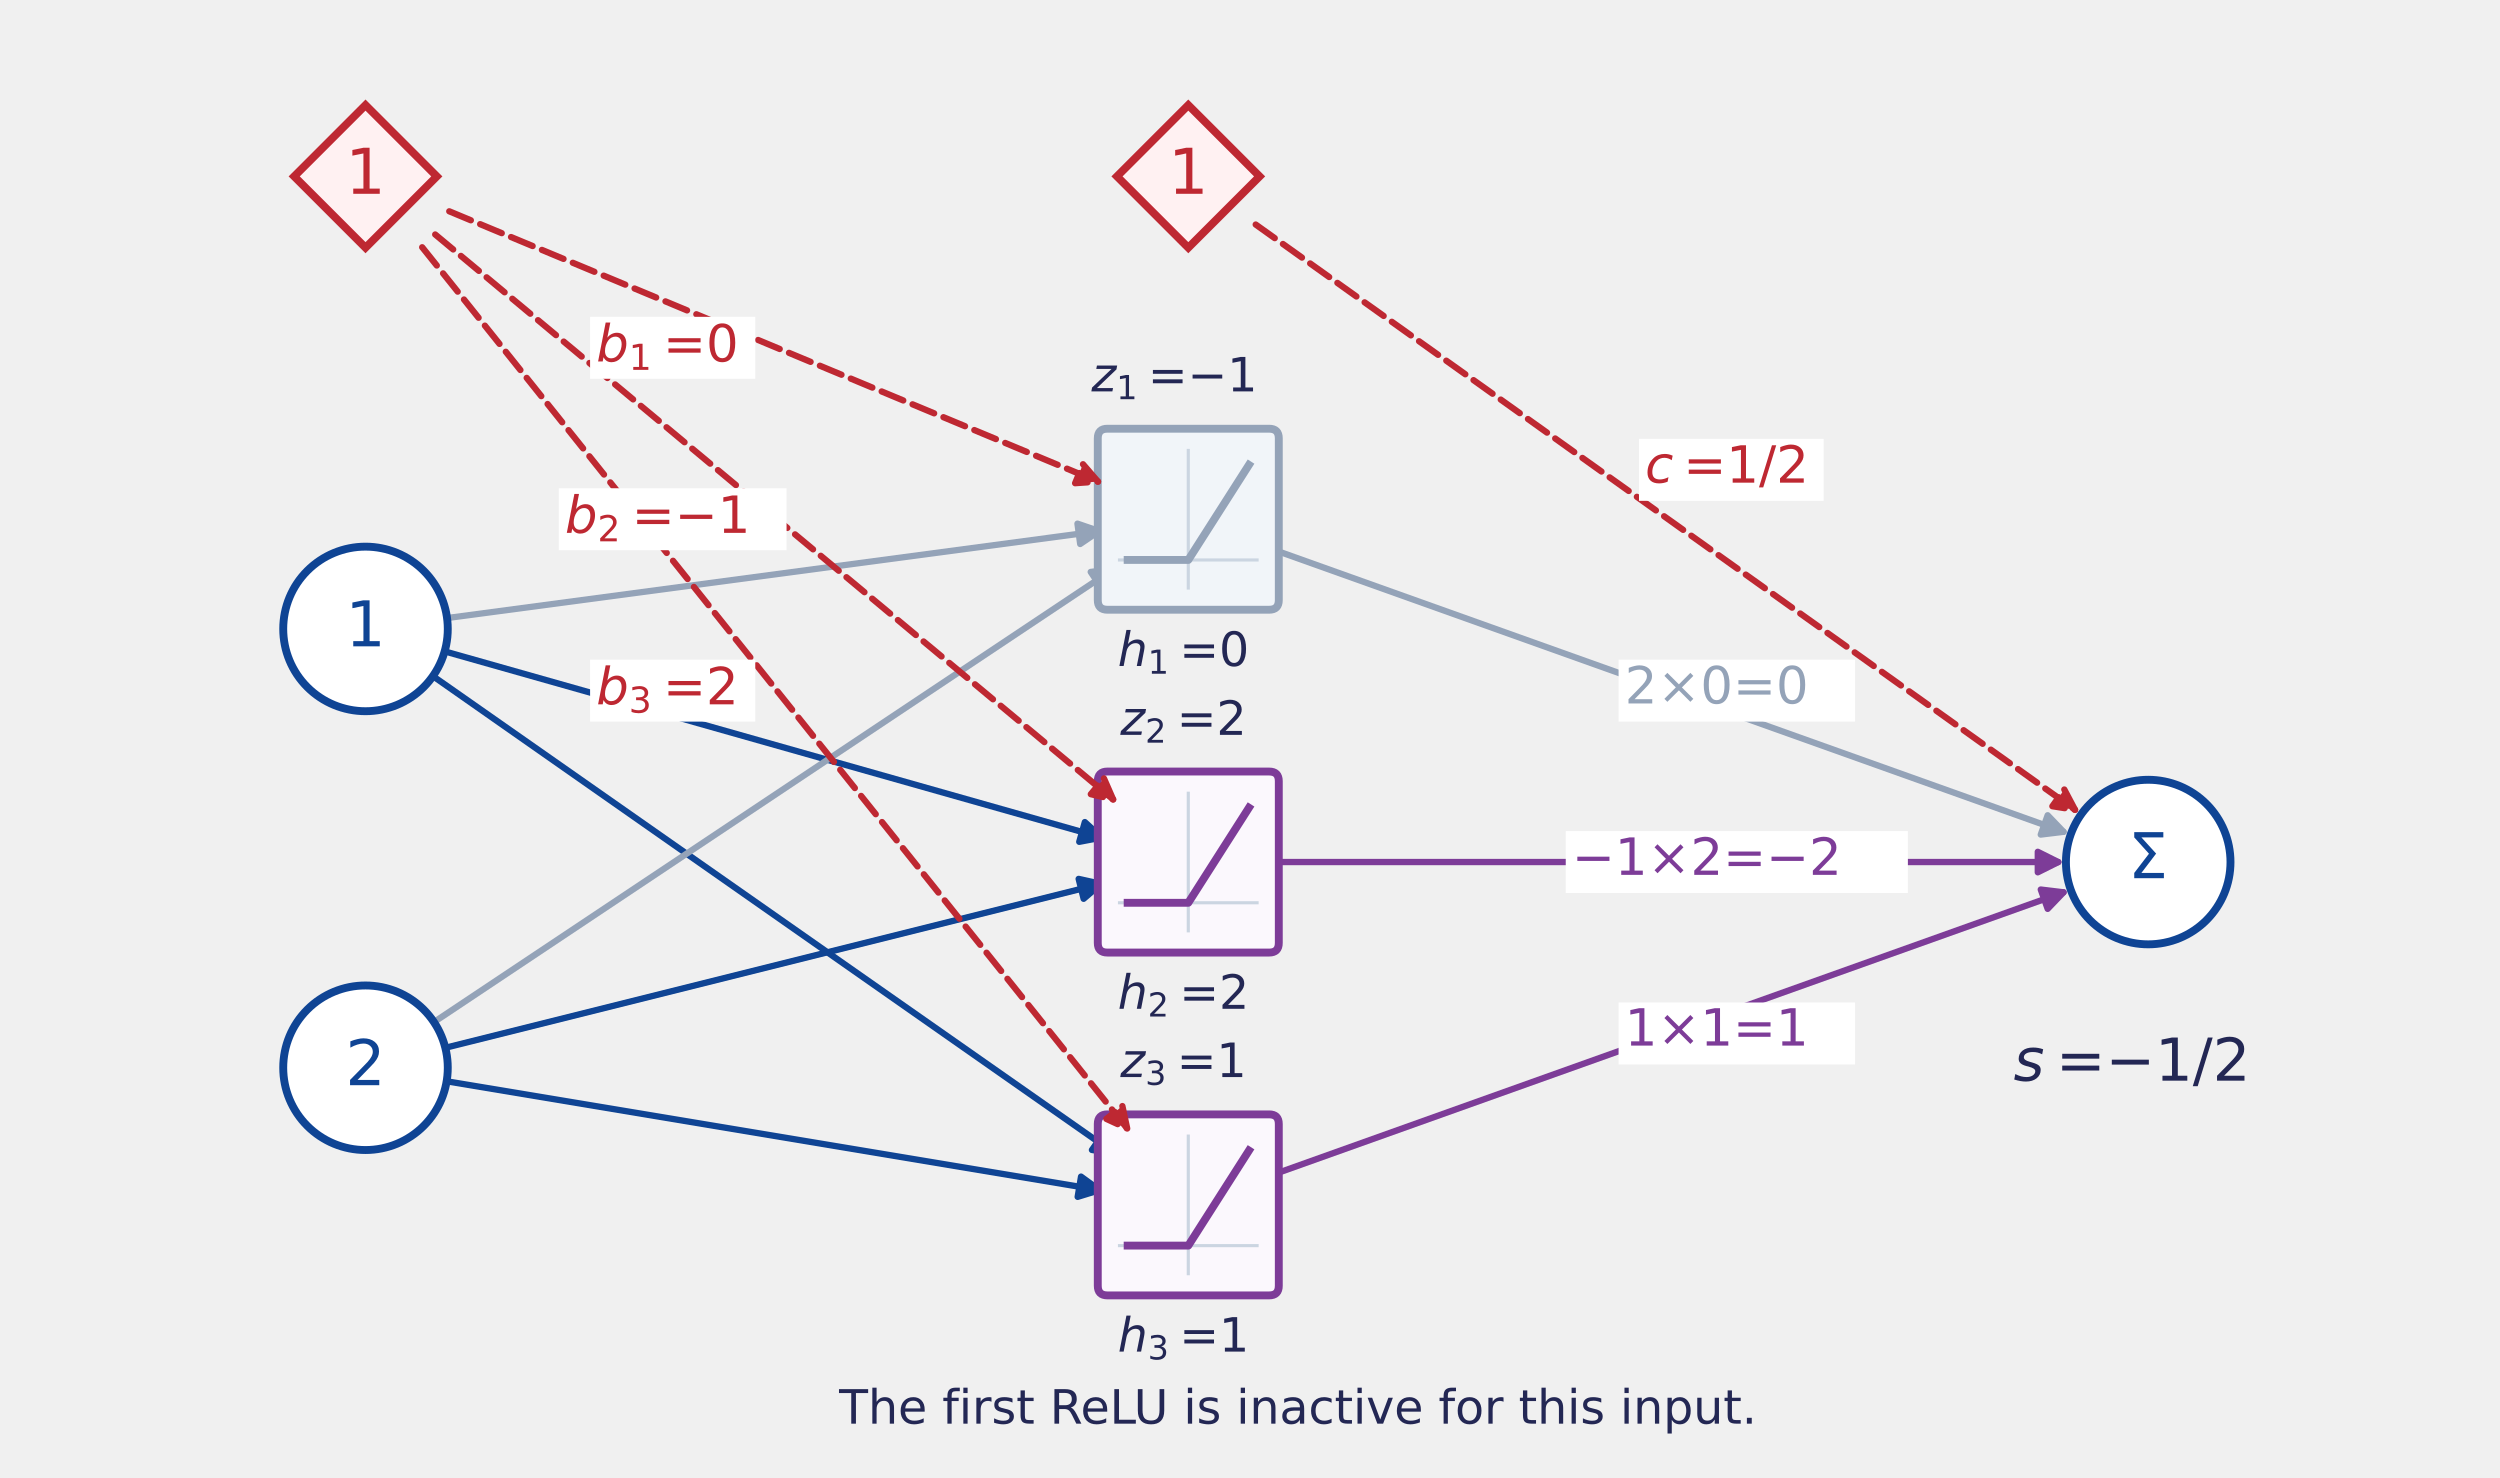
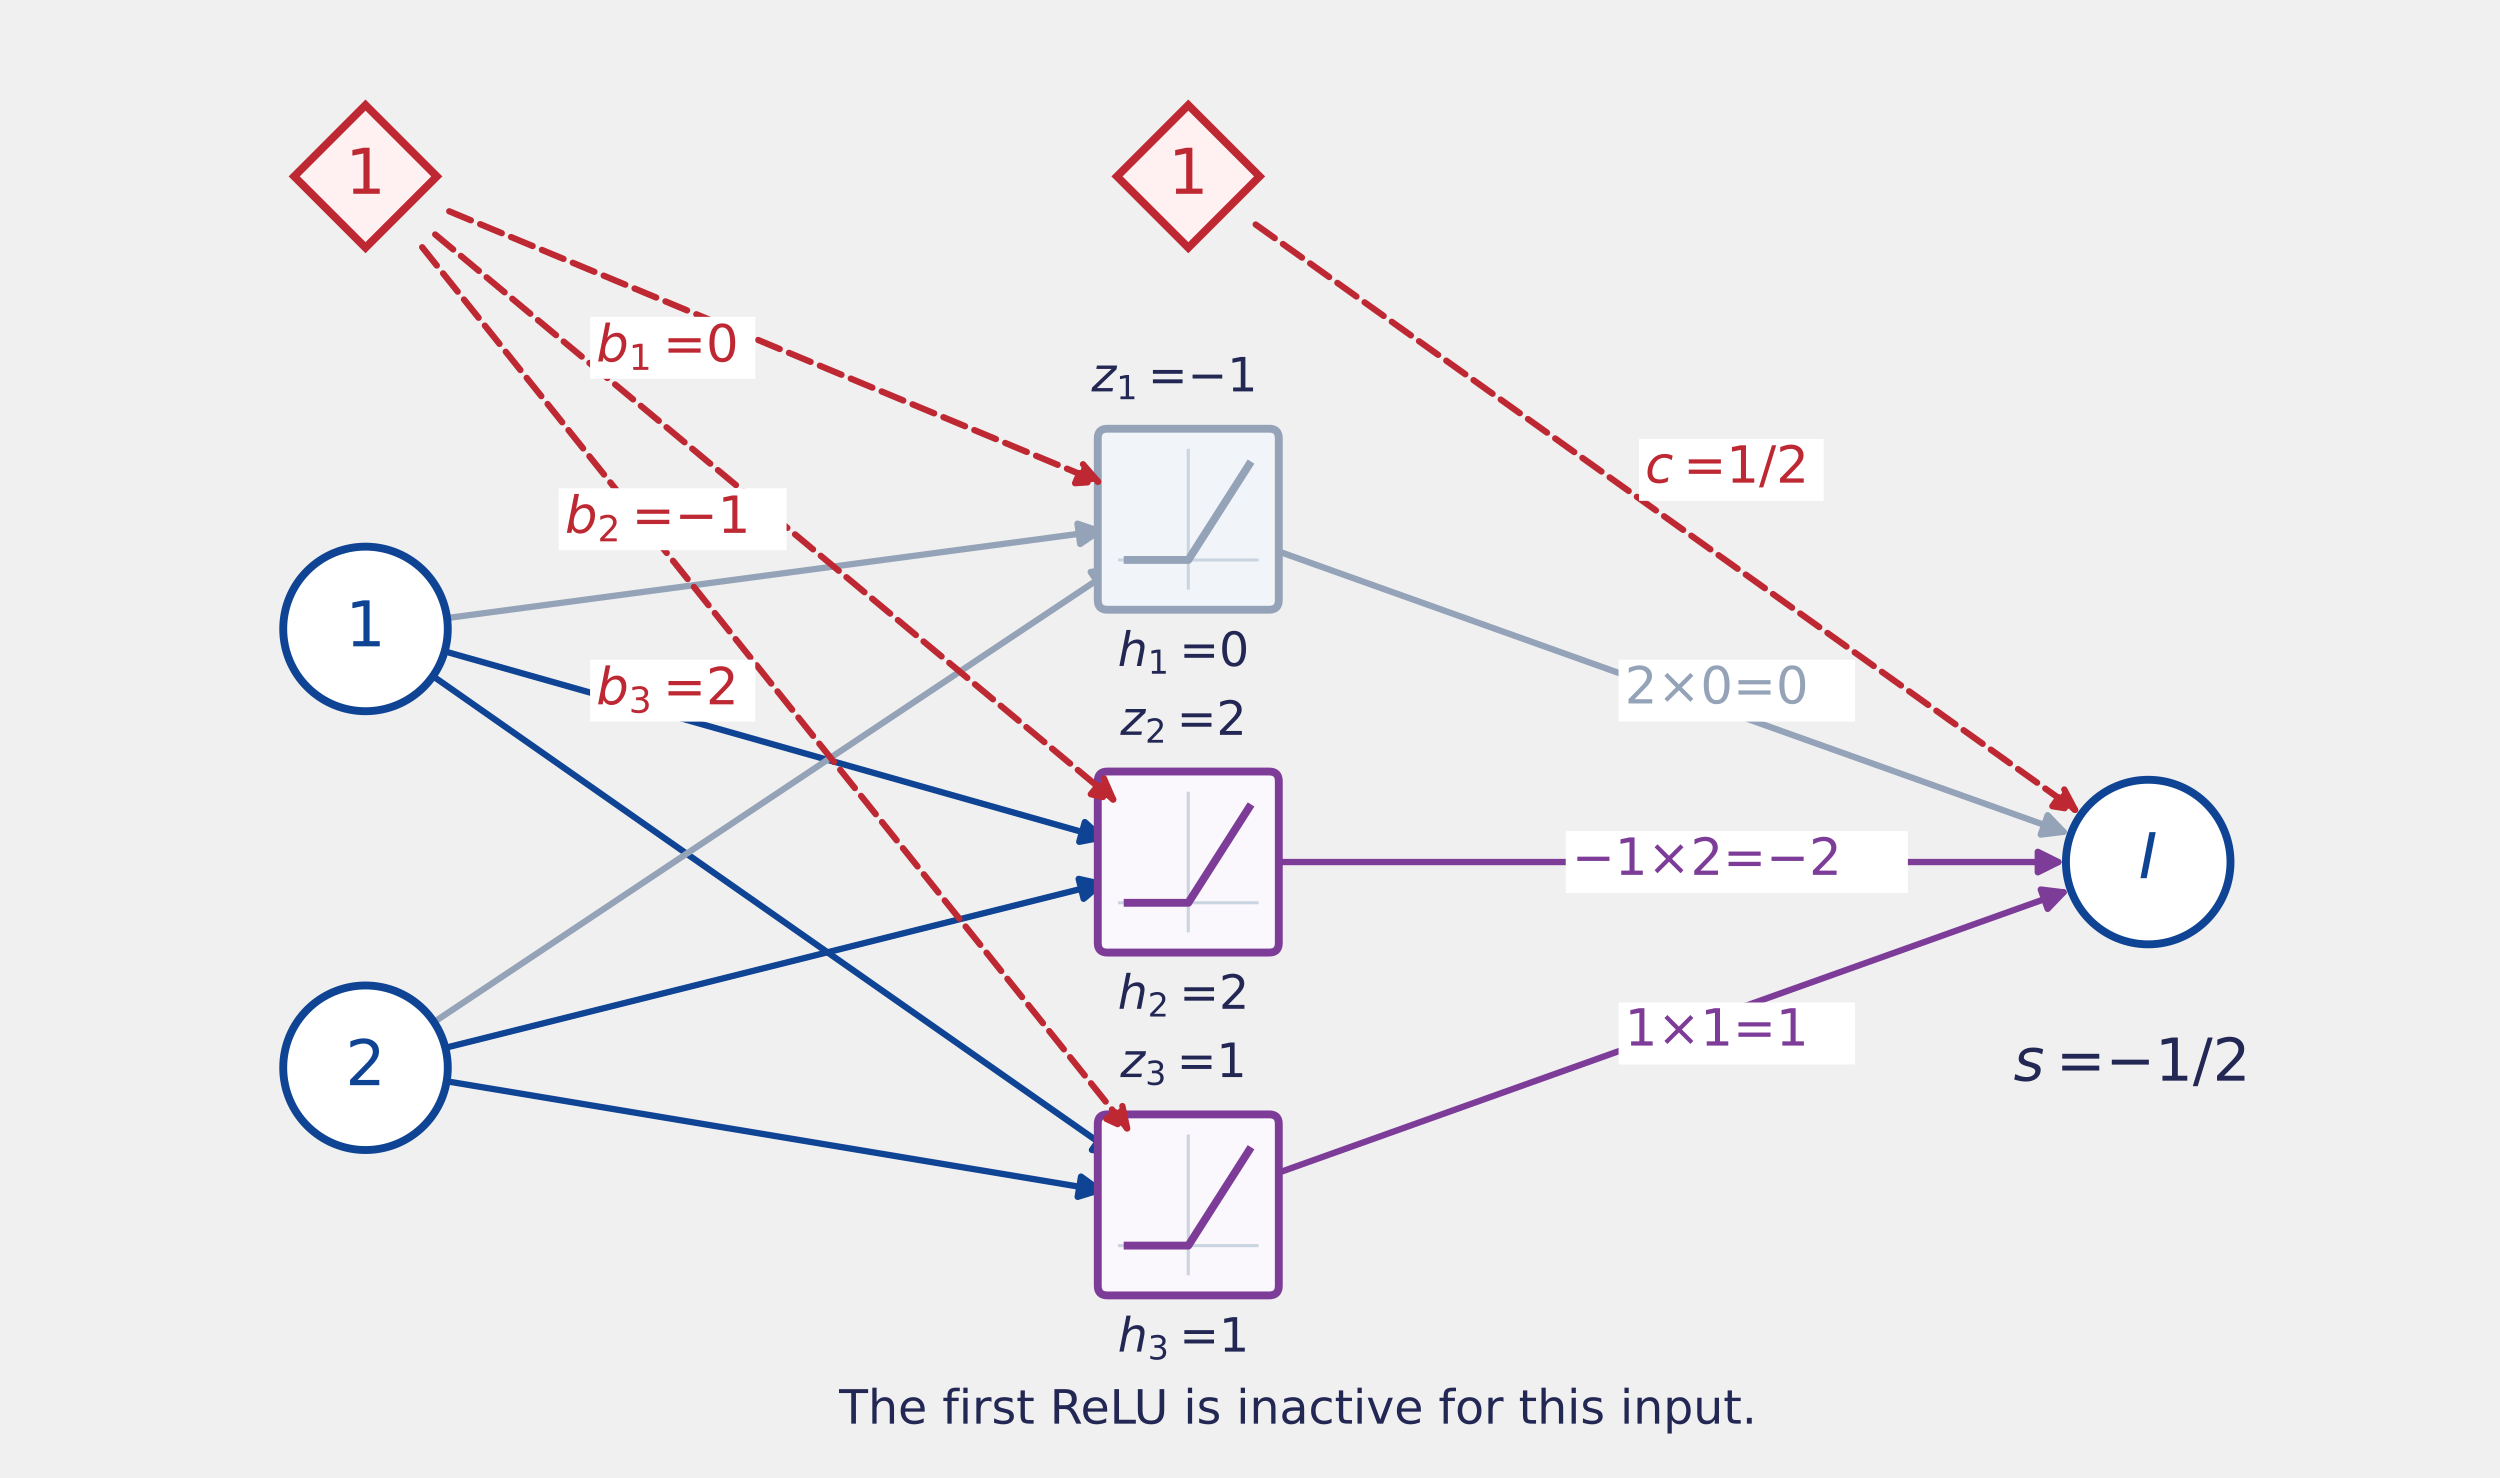
<svg xmlns="http://www.w3.org/2000/svg" width="633.6pt" height="374.4pt" viewBox="0 0 633.6 374.4" version="1.1">
  <defs>
    <style type="text/css">*{stroke-linejoin: round; stroke-linecap: butt}</style>
  </defs>
  <g id="figure_1">
    <g id="patch_1">
      <path d="M 0 374.4  L 633.6 374.4  L 633.6 0  L 0 0  L 0 374.4  z " style="fill: none" />
    </g>
    <g id="axes_1">
      <g id="patch_2">
        <path d="M 113.445 156.621  Q 196.895 145.495 278.572 134.604  " clip-path="url(#p3b1c80c759)" style="fill: none; stroke: #94a3b8; stroke-width: 1.6; stroke-linecap: round" />
        <path d="M 273.074 132.714  L 278.572 134.604  L 273.762 137.869  L 273.074 132.714  z " clip-path="url(#p3b1c80c759)" style="fill: #94a3b8; stroke: #94a3b8; stroke-width: 1.6; stroke-linecap: round" />
      </g>
      <g id="patch_3">
        <path d="M 112.834 165.12  Q 196.895 188.937 279.235 212.267  " clip-path="url(#p3b1c80c759)" style="fill: none; stroke: #0f4494; stroke-width: 1.6; stroke-linecap: round" />
        <path d="M 274.941 208.348  L 279.235 212.267  L 273.523 213.351  L 274.941 208.348  z " clip-path="url(#p3b1c80c759)" style="fill: #0f4494; stroke: #0f4494; stroke-width: 1.6; stroke-linecap: round" />
      </g>
      <g id="patch_4">
        <path d="M 109.837 171.439  Q 196.897 232.381 282.491 292.297  " clip-path="url(#p3b1c80c759)" style="fill: none; stroke: #0f4494; stroke-width: 1.6; stroke-linecap: round" />
        <path d="M 279.722 287.185  L 282.491 292.297  L 276.74 291.445  L 279.722 287.185  z " clip-path="url(#p3b1c80c759)" style="fill: #0f4494; stroke: #0f4494; stroke-width: 1.6; stroke-linecap: round" />
      </g>
      <g id="patch_5">
        <path d="M 110.104 258.963  Q 196.897 201.102 282.201 144.232  " clip-path="url(#p3b1c80c759)" style="fill: none; stroke: #94a3b8; stroke-width: 1.6; stroke-linecap: round" />
        <path d="M 276.432 144.953  L 282.201 144.232  L 279.316 149.28  L 276.432 144.953  z " clip-path="url(#p3b1c80c759)" style="fill: #94a3b8; stroke: #94a3b8; stroke-width: 1.6; stroke-linecap: round" />
      </g>
      <g id="patch_6">
        <path d="M 113.006 265.518  Q 196.895 244.545 279.049 224.007  " clip-path="url(#p3b1c80c759)" style="fill: none; stroke: #0f4494; stroke-width: 1.6; stroke-linecap: round" />
        <path d="M 273.374 222.746  L 279.049 224.007  L 274.635 227.791  L 273.374 222.746  z " clip-path="url(#p3b1c80c759)" style="fill: #0f4494; stroke: #0f4494; stroke-width: 1.6; stroke-linecap: round" />
      </g>
      <g id="patch_7">
        <path d="M 113.35 274.064  Q 196.897 287.989 278.679 301.619  " clip-path="url(#p3b1c80c759)" style="fill: none; stroke: #0f4494; stroke-width: 1.6; stroke-linecap: round" />
        <path d="M 273.977 298.2  L 278.679 301.619  L 273.123 303.329  L 273.977 298.2  z " clip-path="url(#p3b1c80c759)" style="fill: #0f4494; stroke: #0f4494; stroke-width: 1.6; stroke-linecap: round" />
      </g>
      <g id="patch_8">
        <path d="M 320.935 138.655  Q 422.801 175.035 522.981 210.814  " clip-path="url(#p3b1c80c759)" style="fill: none; stroke: #94a3b8; stroke-width: 1.6; stroke-linecap: round" />
        <path d="M 518.959 206.617  L 522.981 210.814  L 517.21 211.514  L 518.959 206.617  z " clip-path="url(#p3b1c80c759)" style="fill: #94a3b8; stroke: #94a3b8; stroke-width: 1.6; stroke-linecap: round" />
      </g>
      <g id="patch_9">
        <path d="M 322.16 218.479  Q 422.802 218.479 521.656 218.479  " clip-path="url(#p3b1c80c759)" style="fill: none; stroke: #7d3c98; stroke-width: 1.6; stroke-linecap: round" />
        <path d="M 516.456 215.879  L 521.656 218.479  L 516.456 221.079  L 516.456 215.879  z " clip-path="url(#p3b1c80c759)" style="fill: #7d3c98; stroke: #7d3c98; stroke-width: 1.6; stroke-linecap: round" />
      </g>
      <g id="patch_10">
        <path d="M 320.935 298.303  Q 422.801 261.923 522.981 226.144  " clip-path="url(#p3b1c80c759)" style="fill: none; stroke: #7d3c98; stroke-width: 1.6; stroke-linecap: round" />
        <path d="M 517.21 225.445  L 522.981 226.144  L 518.959 230.342  L 517.21 225.445  z " clip-path="url(#p3b1c80c759)" style="fill: #7d3c98; stroke: #7d3c98; stroke-width: 1.6; stroke-linecap: round" />
      </g>
      <g id="patch_11">
        <path d="M 92.632 180.249  C 98.163 180.249 103.467 178.052 107.378 174.141  C 111.288 170.231 113.485 164.926 113.485 159.396  C 113.485 153.866 111.288 148.562 107.378 144.651  C 103.467 140.741 98.163 138.543 92.632 138.543  C 87.102 138.543 81.798 140.741 77.887 144.651  C 73.977 148.562 71.78 153.866 71.78 159.396  C 71.78 164.926 73.977 170.231 77.887 174.141  C 81.798 178.052 87.102 180.249 92.632 180.249  z " clip-path="url(#p3b1c80c759)" style="fill: #ffffff; stroke: #0f4494; stroke-width: 2; stroke-linejoin: miter" />
      </g>
      <g id="patch_12">
        <path d="M 92.632 291.464  C 98.163 291.464 103.467 289.267 107.378 285.356  C 111.288 281.446 113.485 276.141 113.485 270.611  C 113.485 265.081 111.288 259.777 107.378 255.866  C 103.467 251.956 98.163 249.758 92.632 249.758  C 87.102 249.758 81.798 251.956 77.887 255.866  C 73.977 259.777 71.78 265.081 71.78 270.611  C 71.78 276.141 73.977 281.446 77.887 285.356  C 81.798 289.267 87.102 291.464 92.632 291.464  z " clip-path="url(#p3b1c80c759)" style="fill: #ffffff; stroke: #0f4494; stroke-width: 2; stroke-linejoin: miter" />
      </g>
      <g id="patch_13">
        <path d="M 280.655 154.531  L 321.666 154.531  Q 324.098 154.531 324.098 152.098  L 324.098 111.087  Q 324.098 108.654 321.666 108.654  L 280.655 108.654  Q 278.222 108.654 278.222 111.087  L 278.222 152.098  Q 278.222 154.531 280.655 154.531  z " clip-path="url(#p3b1c80c759)" style="fill: #f1f5f9; stroke: #94a3b8; stroke-width: 2; stroke-linejoin: miter" />
      </g>
      <g id="patch_14">
        <path d="M 280.655 241.417  L 321.666 241.417  Q 324.098 241.417 324.098 238.984  L 324.098 197.974  Q 324.098 195.541 321.666 195.541  L 280.655 195.541  Q 278.222 195.541 278.222 197.974  L 278.222 238.984  Q 278.222 241.417 280.655 241.417  z " clip-path="url(#p3b1c80c759)" style="fill: #fbf8fd; stroke: #7d3c98; stroke-width: 2; stroke-linejoin: miter" />
      </g>
      <g id="patch_15">
        <path d="M 280.655 328.304  L 321.666 328.304  Q 324.098 328.304 324.098 325.871  L 324.098 284.861  Q 324.098 282.428 321.666 282.428  L 280.655 282.428  Q 278.222 282.428 278.222 284.861  L 278.222 325.871  Q 278.222 328.304 280.655 328.304  z " clip-path="url(#p3b1c80c759)" style="fill: #fbf8fd; stroke: #7d3c98; stroke-width: 2; stroke-linejoin: miter" />
      </g>
      <g id="patch_16">
        <path d="M 544.443 239.332  C 549.973 239.332 555.278 237.135 559.188 233.224  C 563.099 229.314 565.296 224.009 565.296 218.479  C 565.296 212.949 563.099 207.645 559.188 203.734  C 555.278 199.824 549.973 197.626 544.443 197.626  C 538.913 197.626 533.608 199.824 529.698 203.734  C 525.787 207.645 523.59 212.949 523.59 218.479  C 523.59 224.009 525.787 229.314 529.698 233.224  C 533.608 237.135 538.913 239.332 544.443 239.332  z " clip-path="url(#p3b1c80c759)" style="fill: #ffffff; stroke: #0f4494; stroke-width: 2; stroke-linejoin: miter" />
      </g>
      <g id="patch_17">
        <path d="M 92.632 26.633  L 110.705 44.706  L 92.632 62.778  L 74.56 44.706  z " clip-path="url(#p3b1c80c759)" style="fill: #fff1f2; stroke: #be2832; stroke-width: 2; stroke-linejoin: miter" />
      </g>
      <g id="patch_18">
        <path d="M 301.16 26.633  L 319.233 44.706  L 301.16 62.778  L 283.088 44.706  z " clip-path="url(#p3b1c80c759)" style="fill: #fff1f2; stroke: #be2832; stroke-width: 2; stroke-linejoin: miter" />
      </g>
      <g id="patch_19">
        <path d="M 113.865 53.553  Q 196.897 88.149 278.278 122.058  " clip-path="url(#p3b1c80c759)" style="fill: none; stroke-dasharray: 5.92,2.56; stroke-dashoffset: 0; stroke: #be2832; stroke-width: 1.6; stroke-linecap: round" />
        <path d="M 274.478 117.658  L 278.278 122.058  L 272.478 122.458  L 274.478 117.658  z " clip-path="url(#p3b1c80c759)" style="fill: #be2832; stroke-dasharray: 5.92,2.56; stroke-dashoffset: 0; stroke: #be2832; stroke-width: 1.6; stroke-linecap: round" />
      </g>
      <g id="patch_20">
        <path d="M 110.301 59.43  Q 196.896 131.593 282.117 202.61  " clip-path="url(#p3b1c80c759)" style="fill: none; stroke-dasharray: 5.92,2.56; stroke-dashoffset: 0; stroke: #be2832; stroke-width: 1.6; stroke-linecap: round" />
        <path d="M 279.787 197.284  L 282.117 202.61  L 276.458 201.278  L 279.787 197.284  z " clip-path="url(#p3b1c80c759)" style="fill: #be2832; stroke-dasharray: 5.92,2.56; stroke-dashoffset: 0; stroke: #be2832; stroke-width: 1.6; stroke-linecap: round" />
      </g>
      <g id="patch_21">
        <path d="M 107 62.666  Q 196.897 175.037 285.677 286.012  " clip-path="url(#p3b1c80c759)" style="fill: none; stroke-dasharray: 5.92,2.56; stroke-dashoffset: 0; stroke: #be2832; stroke-width: 1.6; stroke-linecap: round" />
        <path d="M 284.459 280.327  L 285.677 286.012  L 280.398 283.575  L 284.459 280.327  z " clip-path="url(#p3b1c80c759)" style="fill: #be2832; stroke-dasharray: 5.92,2.56; stroke-dashoffset: 0; stroke: #be2832; stroke-width: 1.6; stroke-linecap: round" />
      </g>
      <g id="patch_22">
        <path d="M 318.248 56.911  Q 422.801 131.592 525.899 205.234  " clip-path="url(#p3b1c80c759)" style="fill: none; stroke-dasharray: 5.92,2.56; stroke-dashoffset: 0; stroke: #be2832; stroke-width: 1.6; stroke-linecap: round" />
        <path d="M 523.179 200.095  L 525.899 205.234  L 520.157 204.327  L 523.179 200.095  z " clip-path="url(#p3b1c80c759)" style="fill: #be2832; stroke-dasharray: 5.92,2.56; stroke-dashoffset: 0; stroke: #be2832; stroke-width: 1.6; stroke-linecap: round" />
      </g>
      <g id="text_1">
        <g id="patch_23">
          <path d="M 410.214 182.887  L 470.144 182.887  L 470.144 167.185  L 410.214 167.185  z " style="fill: #ffffff" />
        </g>
        <g style="fill: #94a3b8" transform="translate(411.7741 178.6231)">
          <text>
            <tspan style="font: 13px 'DejaVu Sans'" x="0 10.804 24.229 35.033 48.458" y="-0.344">2×0=0</tspan>
          </text>
        </g>
      </g>
      <g id="text_2">
        <g id="patch_24">
          <path d="M 396.824 226.33  L 483.534 226.33  L 483.534 210.628  L 396.824 210.628  z " style="fill: #ffffff" />
        </g>
        <g style="fill: #7d3c98" transform="translate(398.3841 222.0664)">
          <text>
            <tspan style="font: 13px 'DejaVu Sans'" x="0 10.893 21.696 35.122 45.925 61.883 75.309" y="-0.344">−1×2=−2</tspan>
          </text>
        </g>
      </g>
      <g id="text_3">
        <g id="patch_25">
          <path d="M 410.214 269.773  L 470.144 269.773  L 470.144 254.072  L 410.214 254.072  z " style="fill: #ffffff" />
        </g>
        <g style="fill: #7d3c98" transform="translate(411.7741 265.5097)">
          <text>
            <tspan style="font: 13px 'DejaVu Sans'" x="0 10.804 24.229 35.033 48.458" y="-0.516">1×1=1</tspan>
          </text>
        </g>
      </g>
      <g id="text_4">
        <text style="fill: #0f4494; font: 16px 'DejaVu Sans'; text-anchor: middle" x="92.632" y="163.811" transform="rotate(-0 92.63237 163.8113)">1</text>
      </g>
      <g id="text_5">
        <text style="fill: #0f4494; font: 16px 'DejaVu Sans'; text-anchor: middle" x="92.632" y="275.026" transform="rotate(-0 92.63237 275.0262)">2</text>
      </g>
      <g id="line2d_1">
        <path d="M 283.727 141.915  L 318.593 141.915  " clip-path="url(#p3b1c80c759)" style="fill: none; stroke: #cbd5e1; stroke-width: 0.8; stroke-linecap: square" />
      </g>
      <g id="line2d_2">
        <path d="M 301.16 149.025  L 301.16 114.16  " clip-path="url(#p3b1c80c759)" style="fill: none; stroke: #cbd5e1; stroke-width: 0.8; stroke-linecap: square" />
      </g>
      <g id="text_6">
        <g style="fill: #232754" transform="translate(276.6204 99.45401)">
          <text>
            <tspan style="font: oblique 12px 'DejaVu Sans'" x="0" y="-0.25">z</tspan>
            <tspan style="font: 8.4px 'DejaVu Sans'" x="6.299" y="1.719">1</tspan>
            <tspan style="font: 12px 'DejaVu Sans'" x="14.309 29.04 41.432" y="-0.25">=−1</tspan>
          </text>
        </g>
      </g>
      <g id="text_7">
        <g style="fill: #232754" transform="translate(283.2804 169.6584)">
          <text>
            <tspan style="font: oblique 12px 'DejaVu Sans'" x="0" y="-0.875">h</tspan>
            <tspan style="font: 8.4px 'DejaVu Sans'" x="7.605" y="1.094">1</tspan>
            <tspan style="font: 12px 'DejaVu Sans'" x="15.616 28.008" y="-0.875">=0</tspan>
          </text>
        </g>
      </g>
      <g id="line2d_3">
        <path d="M 283.727 228.801  L 318.593 228.801  " clip-path="url(#p3b1c80c759)" style="fill: none; stroke: #cbd5e1; stroke-width: 0.8; stroke-linecap: square" />
      </g>
      <g id="line2d_4">
        <path d="M 301.16 235.912  L 301.16 201.046  " clip-path="url(#p3b1c80c759)" style="fill: none; stroke: #cbd5e1; stroke-width: 0.8; stroke-linecap: square" />
      </g>
      <g id="text_8">
        <g style="fill: #232754" transform="translate(283.9404 186.3407)">
          <text>
            <tspan style="font: oblique 12px 'DejaVu Sans'" x="0" y="-0.094">z</tspan>
            <tspan style="font: 8.4px 'DejaVu Sans'" x="6.299" y="1.875">2</tspan>
            <tspan style="font: 12px 'DejaVu Sans'" x="14.309 26.702" y="-0.094">=2</tspan>
          </text>
        </g>
      </g>
      <g id="text_9">
        <g style="fill: #232754" transform="translate(283.2804 256.5451)">
          <text>
            <tspan style="font: oblique 12px 'DejaVu Sans'" x="0" y="-0.875">h</tspan>
            <tspan style="font: 8.4px 'DejaVu Sans'" x="7.605" y="1.094">2</tspan>
            <tspan style="font: 12px 'DejaVu Sans'" x="15.616 28.008" y="-0.875">=2</tspan>
          </text>
        </g>
      </g>
      <g id="line2d_5">
        <path d="M 283.727 315.688  L 318.593 315.688  " clip-path="url(#p3b1c80c759)" style="fill: none; stroke: #cbd5e1; stroke-width: 0.8; stroke-linecap: square" />
      </g>
      <g id="line2d_6">
        <path d="M 301.16 322.799  L 301.16 287.933  " clip-path="url(#p3b1c80c759)" style="fill: none; stroke: #cbd5e1; stroke-width: 0.8; stroke-linecap: square" />
      </g>
      <g id="text_10">
        <g style="fill: #232754" transform="translate(283.9404 273.2274)">
          <text>
            <tspan style="font: oblique 12px 'DejaVu Sans'" x="0" y="-0.25">z</tspan>
            <tspan style="font: 8.4px 'DejaVu Sans'" x="6.299" y="1.719">3</tspan>
            <tspan style="font: 12px 'DejaVu Sans'" x="14.309 26.702" y="-0.25">=1</tspan>
          </text>
        </g>
      </g>
      <g id="text_11">
        <g style="fill: #232754" transform="translate(283.2804 343.4318)">
          <text>
            <tspan style="font: oblique 12px 'DejaVu Sans'" x="0" y="-0.875">h</tspan>
            <tspan style="font: 8.4px 'DejaVu Sans'" x="7.605" y="1.094">3</tspan>
            <tspan style="font: 12px 'DejaVu Sans'" x="15.616 28.008" y="-0.875">=1</tspan>
          </text>
        </g>
      </g>
      <g id="text_12">
-         <g style="fill: #0f4494" transform="translate(539.3231 222.8942)">
-           <text>
-             <tspan style="font: 16px 'DejaVu Sans'" x="0" y="-0.328">Σ</tspan>
+         <g style="fill: #0f4494" transform="translate(542.0431 222.8942)">
+           <text>
+             <tspan style="font: oblique 16px 'DejaVu Sans'" x="0" y="-0.328">I</tspan>
          </text>
        </g>
      </g>
      <g id="text_13">
        <g style="fill: #232754" transform="translate(510.3181 274.7503)">
          <text>
            <tspan style="font: oblique 15px 'DejaVu Sans'" x="0" y="-0.859">s</tspan>
            <tspan style="font: 15px 'DejaVu Sans'" x="10.737 29.15 44.641 54.185 58.738" y="-0.859">=−1/2</tspan>
          </text>
        </g>
      </g>
      <g id="text_14">
        <text style="fill: #be2832; font: 16px 'DejaVu Sans'; text-anchor: middle" x="92.632" y="49.121" transform="rotate(-0 92.63237 49.12085)">1</text>
      </g>
      <g id="text_15">
        <text style="fill: #be2832; font: 16px 'DejaVu Sans'; text-anchor: middle" x="301.16" y="49.121" transform="rotate(-0 301.1604 49.12085)">1</text>
      </g>
      <g id="text_16">
        <g id="patch_26">
          <path d="M 149.553 96  L 191.413 96  L 191.413 80.298  L 149.553 80.298  z " style="fill: #ffffff" />
        </g>
        <g style="fill: #be2832" transform="translate(151.1128 91.73637)">
          <text>
            <tspan style="font: oblique 13px 'DejaVu Sans'" x="0" y="-0.125">b</tspan>
            <tspan style="font: 9.1px 'DejaVu Sans'" x="8.252" y="2.008">1</tspan>
            <tspan style="font: 13px 'DejaVu Sans'" x="16.93 30.355" y="-0.125">=0</tspan>
          </text>
        </g>
      </g>
      <g id="text_17">
        <g id="patch_27">
          <path d="M 141.623 139.443  L 199.343 139.443  L 199.343 123.742  L 141.623 123.742  z " style="fill: #ffffff" />
        </g>
        <g style="fill: #be2832" transform="translate(143.1828 135.1797)">
          <text>
            <tspan style="font: oblique 13px 'DejaVu Sans'" x="0" y="-0.125">b</tspan>
            <tspan style="font: 9.1px 'DejaVu Sans'" x="8.252" y="2.008">2</tspan>
            <tspan style="font: 13px 'DejaVu Sans'" x="16.93 32.888 46.313" y="-0.125">=−1</tspan>
          </text>
        </g>
      </g>
      <g id="text_18">
        <g id="patch_28">
          <path d="M 149.553 182.887  L 191.413 182.887  L 191.413 167.185  L 149.553 167.185  z " style="fill: #ffffff" />
        </g>
        <g style="fill: #be2832" transform="translate(151.1128 178.6231)">
          <text>
            <tspan style="font: oblique 13px 'DejaVu Sans'" x="0" y="-0.125">b</tspan>
            <tspan style="font: 9.1px 'DejaVu Sans'" x="8.252" y="2.008">3</tspan>
            <tspan style="font: 13px 'DejaVu Sans'" x="16.93 30.355" y="-0.125">=2</tspan>
          </text>
        </g>
      </g>
      <g id="text_19">
        <g id="patch_29">
          <path d="M 415.389 126.932  L 462.189 126.932  L 462.189 111.23  L 415.389 111.23  z " style="fill: #ffffff" />
        </g>
        <g style="fill: #be2832" transform="translate(416.9489 122.668)">
          <text>
            <tspan style="font: oblique 13px 'DejaVu Sans'" x="0" y="-0.344">c</tspan>
            <tspan style="font: 13px 'DejaVu Sans'" x="9.68 23.105 31.376 35.256" y="-0.344">=1/2</tspan>
          </text>
        </g>
      </g>
      <g id="text_20">
        <text style="fill: #232754; font: 12px 'DejaVu Sans'; text-anchor: middle" x="328.964" y="360.809" transform="rotate(-0 328.9641 360.8091)">The first ReLU is inactive for this input.</text>
      </g>
      <g id="line2d_7">
        <path d="M 285.792 141.915  L 286.304 141.915  L 286.816 141.915  L 287.329 141.915  L 287.841 141.915  L 288.353 141.915  L 288.866 141.915  L 289.378 141.915  L 289.89 141.915  L 290.402 141.915  L 290.915 141.915  L 291.427 141.915  L 291.939 141.915  L 292.452 141.915  L 292.964 141.915  L 293.476 141.915  L 293.988 141.915  L 294.501 141.915  L 295.013 141.915  L 295.525 141.915  L 296.038 141.915  L 296.55 141.915  L 297.062 141.915  L 297.574 141.915  L 298.087 141.915  L 298.599 141.915  L 299.111 141.915  L 299.624 141.915  L 300.136 141.915  L 300.648 141.915  L 301.16 141.915  L 301.673 141.112  L 302.185 140.309  L 302.697 139.506  L 303.21 138.703  L 303.722 137.9  L 304.234 137.098  L 304.746 136.295  L 305.259 135.492  L 305.771 134.689  L 306.283 133.886  L 306.796 133.084  L 307.308 132.281  L 307.82 131.478  L 308.332 130.675  L 308.845 129.872  L 309.357 129.069  L 309.869 128.267  L 310.382 127.464  L 310.894 126.661  L 311.406 125.858  L 311.918 125.055  L 312.431 124.252  L 312.943 123.45  L 313.455 122.647  L 313.967 121.844  L 314.48 121.041  L 314.992 120.238  L 315.504 119.435  L 316.017 118.633  L 316.529 117.83  " clip-path="url(#p3b1c80c759)" style="fill: none; stroke: #94a3b8; stroke-width: 2; stroke-linecap: square" />
      </g>
      <g id="line2d_8">
        <path d="M 285.792 228.801  L 286.304 228.801  L 286.816 228.801  L 287.329 228.801  L 287.841 228.801  L 288.353 228.801  L 288.866 228.801  L 289.378 228.801  L 289.89 228.801  L 290.402 228.801  L 290.915 228.801  L 291.427 228.801  L 291.939 228.801  L 292.452 228.801  L 292.964 228.801  L 293.476 228.801  L 293.988 228.801  L 294.501 228.801  L 295.013 228.801  L 295.525 228.801  L 296.038 228.801  L 296.55 228.801  L 297.062 228.801  L 297.574 228.801  L 298.087 228.801  L 298.599 228.801  L 299.111 228.801  L 299.624 228.801  L 300.136 228.801  L 300.648 228.801  L 301.16 228.801  L 301.673 227.999  L 302.185 227.196  L 302.697 226.393  L 303.21 225.59  L 303.722 224.787  L 304.234 223.984  L 304.746 223.182  L 305.259 222.379  L 305.771 221.576  L 306.283 220.773  L 306.796 219.97  L 307.308 219.167  L 307.82 218.365  L 308.332 217.562  L 308.845 216.759  L 309.357 215.956  L 309.869 215.153  L 310.382 214.35  L 310.894 213.548  L 311.406 212.745  L 311.918 211.942  L 312.431 211.139  L 312.943 210.336  L 313.455 209.533  L 313.967 208.731  L 314.48 207.928  L 314.992 207.125  L 315.504 206.322  L 316.017 205.519  L 316.529 204.716  " clip-path="url(#p3b1c80c759)" style="fill: none; stroke: #7d3c98; stroke-width: 2; stroke-linecap: square" />
      </g>
      <g id="line2d_9">
        <path d="M 285.792 315.688  L 286.304 315.688  L 286.816 315.688  L 287.329 315.688  L 287.841 315.688  L 288.353 315.688  L 288.866 315.688  L 289.378 315.688  L 289.89 315.688  L 290.402 315.688  L 290.915 315.688  L 291.427 315.688  L 291.939 315.688  L 292.452 315.688  L 292.964 315.688  L 293.476 315.688  L 293.988 315.688  L 294.501 315.688  L 295.013 315.688  L 295.525 315.688  L 296.038 315.688  L 296.55 315.688  L 297.062 315.688  L 297.574 315.688  L 298.087 315.688  L 298.599 315.688  L 299.111 315.688  L 299.624 315.688  L 300.136 315.688  L 300.648 315.688  L 301.16 315.688  L 301.673 314.885  L 302.185 314.082  L 302.697 313.28  L 303.21 312.477  L 303.722 311.674  L 304.234 310.871  L 304.746 310.068  L 305.259 309.265  L 305.771 308.463  L 306.283 307.66  L 306.796 306.857  L 307.308 306.054  L 307.82 305.251  L 308.332 304.448  L 308.845 303.646  L 309.357 302.843  L 309.869 302.04  L 310.382 301.237  L 310.894 300.434  L 311.406 299.631  L 311.918 298.829  L 312.431 298.026  L 312.943 297.223  L 313.455 296.42  L 313.967 295.617  L 314.48 294.814  L 314.992 294.012  L 315.504 293.209  L 316.017 292.406  L 316.529 291.603  " clip-path="url(#p3b1c80c759)" style="fill: none; stroke: #7d3c98; stroke-width: 2; stroke-linecap: square" />
      </g>
    </g>
  </g>
  <defs>
    <clipPath id="p3b1c80c759">
      <rect x="47.451" y="3" width="538.697" height="368.4" />
    </clipPath>
  </defs>
</svg>
